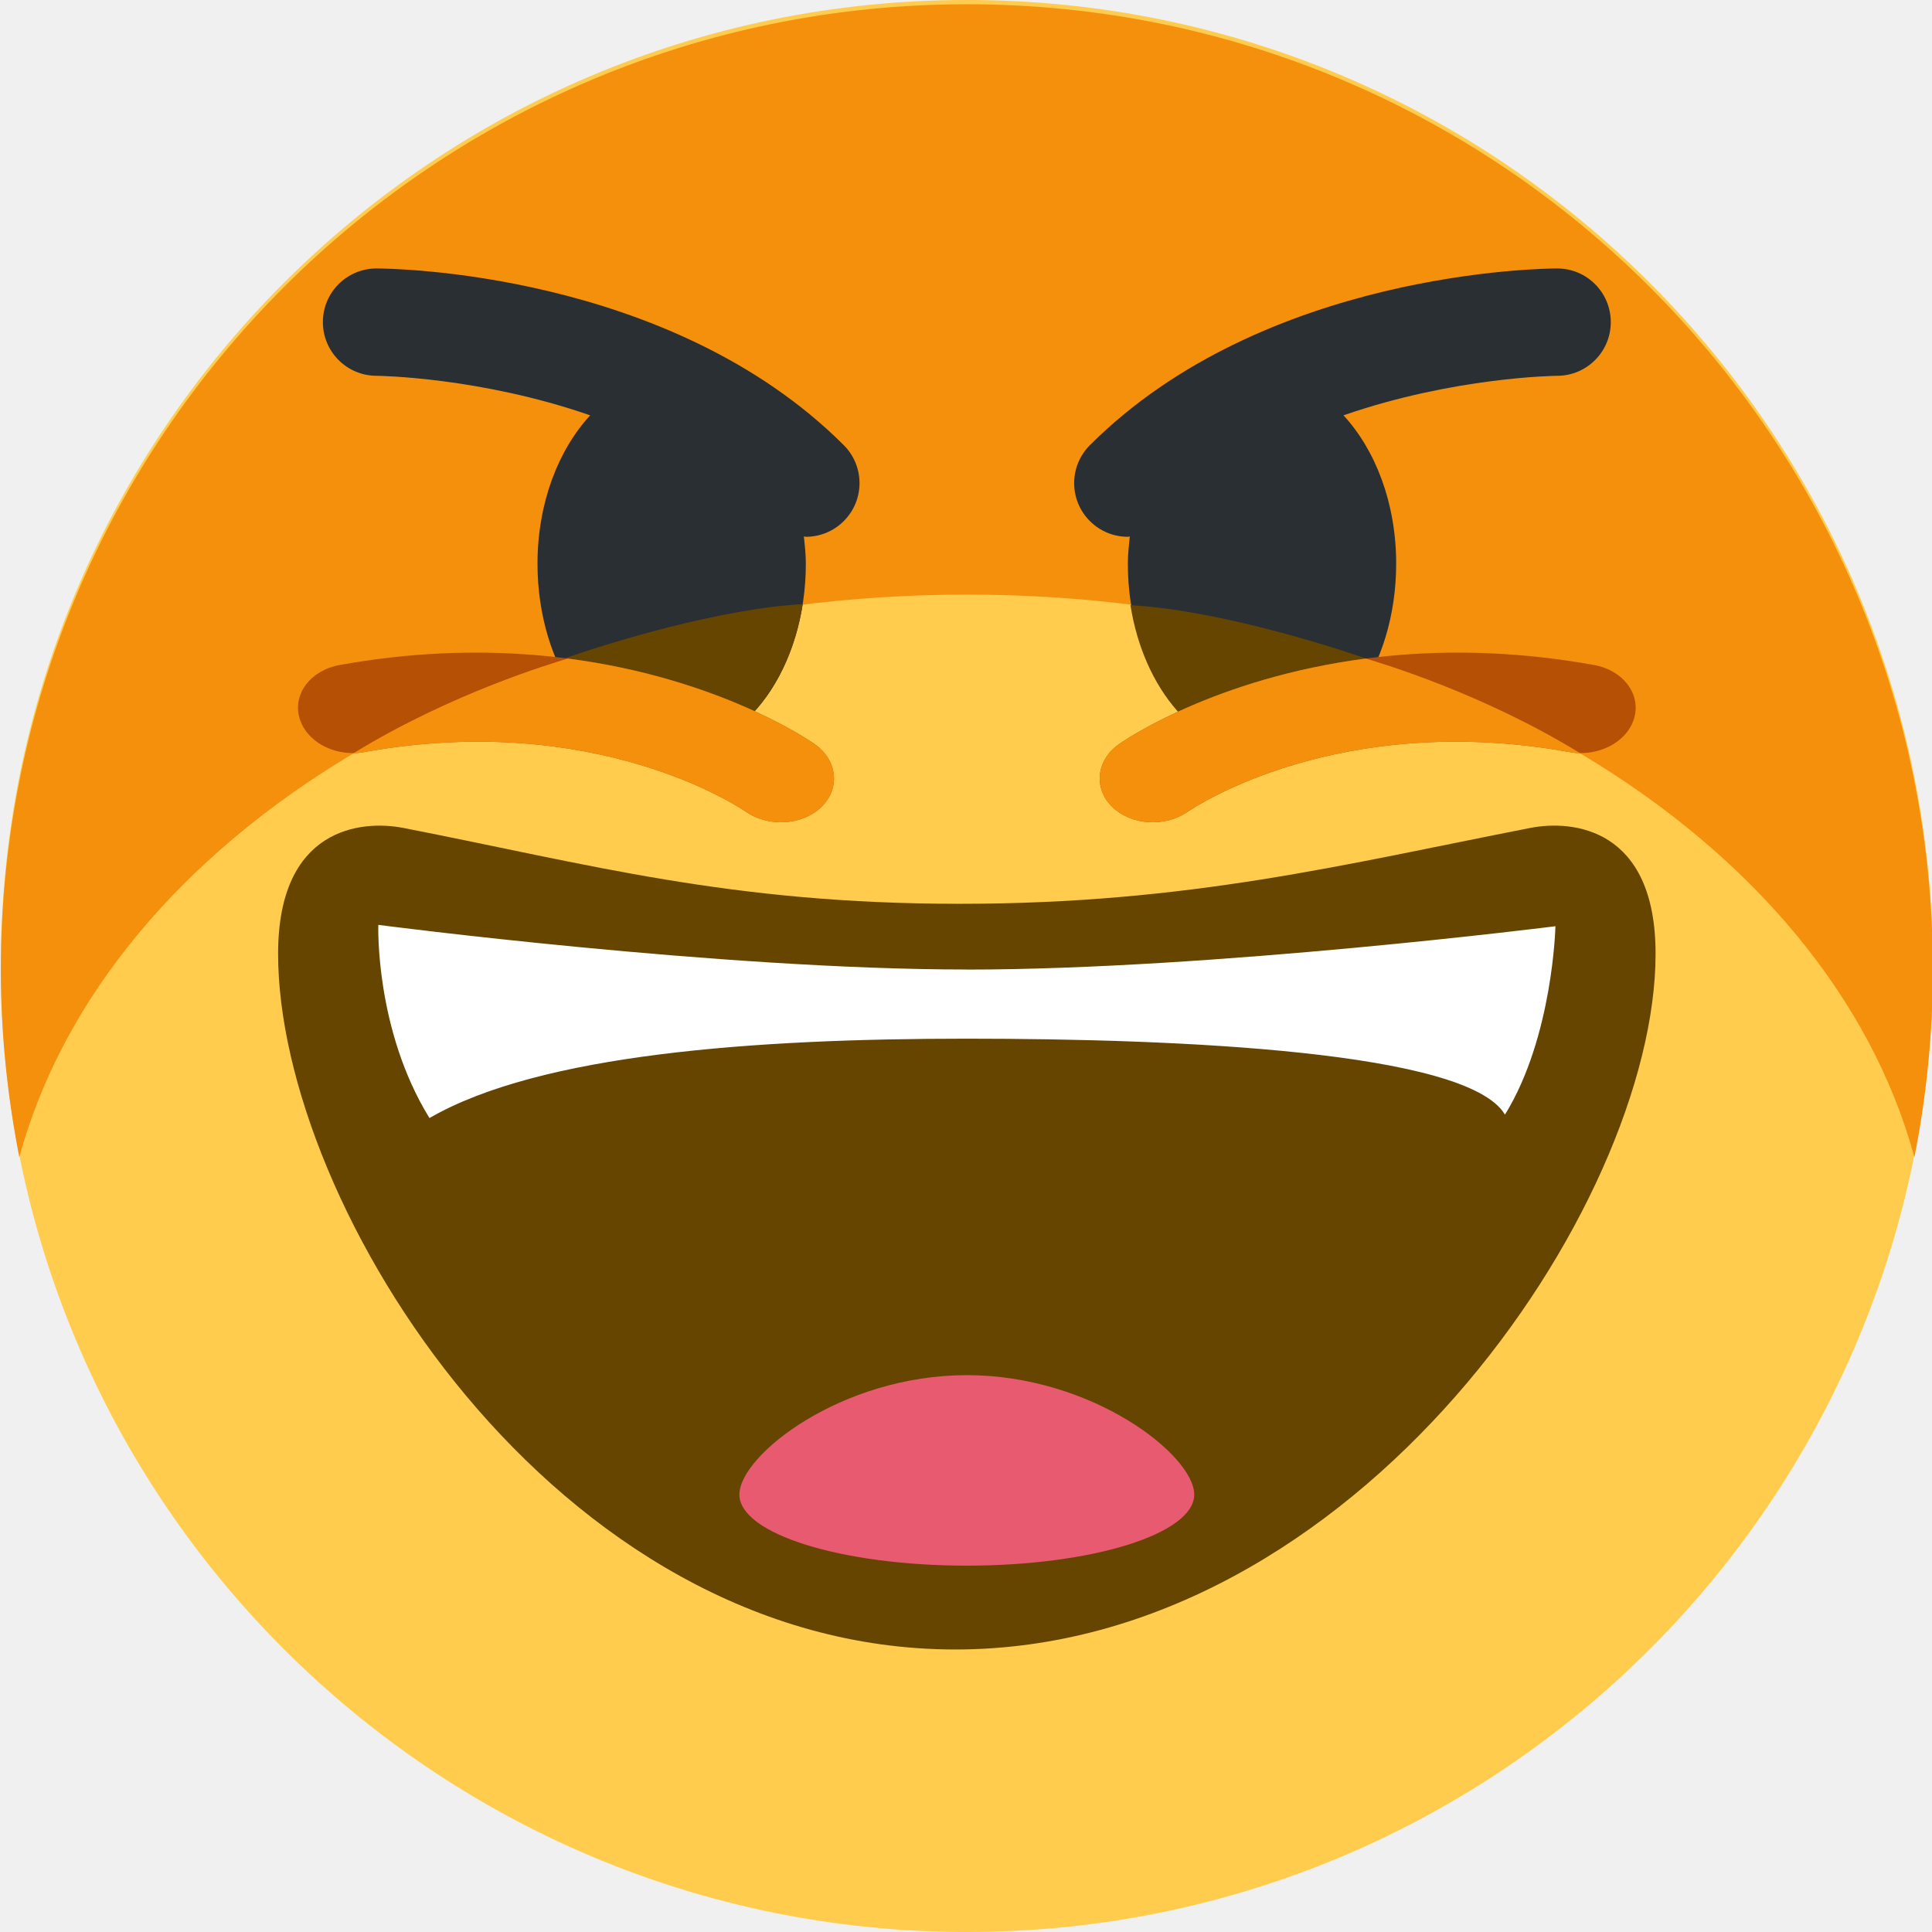
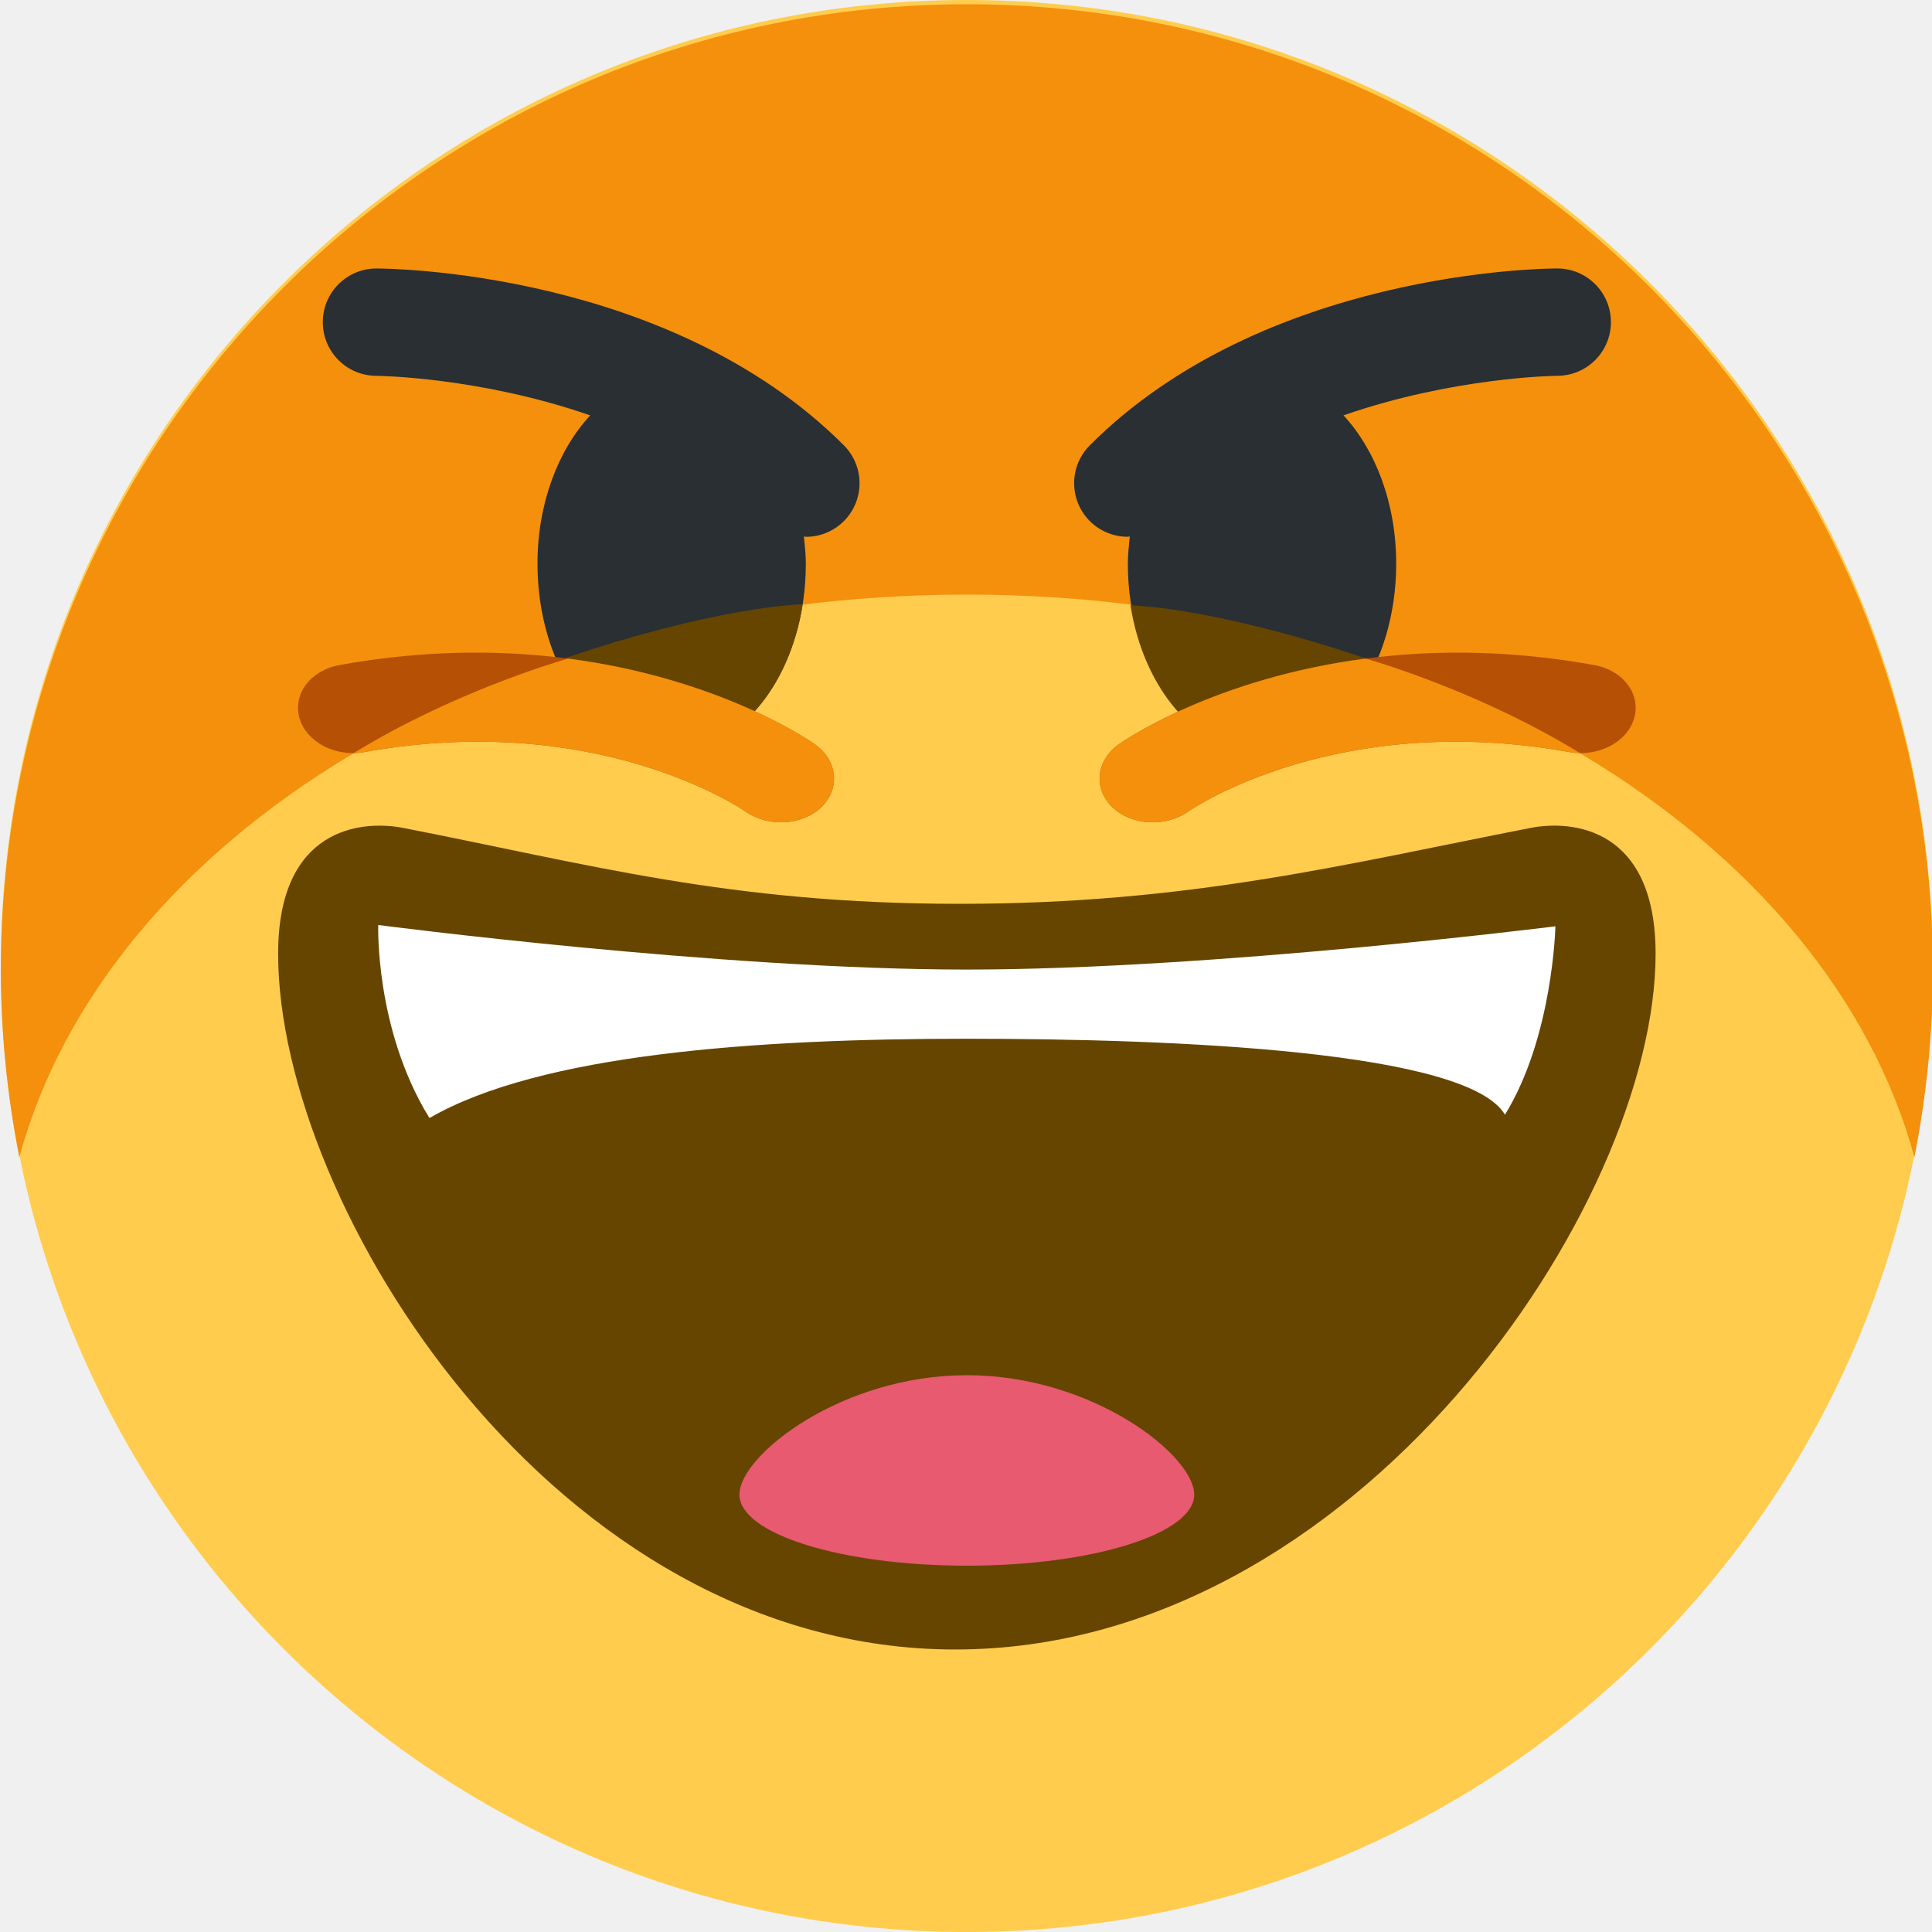
- <svg xmlns="http://www.w3.org/2000/svg" viewBox="0 0 45 45" style="enable-background:new 0 0 45 45;" xml:space="preserve" version="1.1" id="svg2">
-   <defs id="defs6">
-     <clipPath id="clipPath16" clipPathUnits="userSpaceOnUse">
-       <path id="path18" d="M 0,36 36,36 36,0 0,0 0,36 Z" />
-     </clipPath>
-     <clipPath id="clipPath16-4" clipPathUnits="userSpaceOnUse">
-       <path id="path18-1" d="M 0,36 36,36 36,0 0,0 0,36 Z" />
-     </clipPath>
-     <clipPath id="clipPath32" clipPathUnits="userSpaceOnUse">
-       <path id="path34-2" d="m 15.243,28.216 c 0.815,-1.629 2.936,-3.638 4.211,-4.21 l 0,0 c 0.844,-0.379 0,-1.053 -1.607,-2.134 l 0,0 C 16.65,21.068 12.155,18.981 8.693,15.459 l 0,0 c -1.45,-1.475 0.531,-3.254 1.525,-2.293 l 0,0 c 2.777,2.689 5.996,4.494 5.996,4.494 l 0,0 0.196,-0.609 c -2.051,-1.156 -5.383,-3.944 -7.093,-5.5 l 0,0 C 7.995,10.346 9.728,8.258 10.841,9.187 l 0,0 c 3.336,2.788 6.766,5.02 6.766,5.02 l 0,0 0.366,-0.53 c -1.31,-0.789 -4.454,-3.163 -6.211,-4.744 l 0,0 C 10.436,7.745 12.113,5.707 13.375,6.792 l 0,0 c 1.857,1.595 6.237,4.651 6.237,4.651 l 0,0 0.369,-0.386 C 18.902,10.38 17.209,9.118 14.995,7.098 l 0,0 C 13.666,5.886 15.452,4.55 16.339,5.249 l 0,0 c 1.096,0.861 3.834,3.338 7.261,4.8 l 0,0 c 5.232,2.242 7.164,4.335 7.628,5.129 l 0,0 c 0.858,1.458 2.181,2.058 3.093,2.511 l 0,0 c 0.909,0.45 1.143,1.702 0.718,2.553 l 0,0 c -0.421,0.854 -2.505,4.958 -2.953,5.869 l 0,0 c -0.453,0.909 -1.226,1.49 -2.106,1.053 l 0,0 c 0,0 -1.053,-1.053 -2.105,-1.053 l 0,0 c -2.002,0 -2.435,1.053 -5.263,1.053 l 0,0 c -2.105,0 -4.211,2.105 -5.264,3.157 l 0,0 C 16.873,30.796 16.412,31 16.02,31 l 0,0 c -0.981,0 -1.529,-1.28 -0.777,-2.784" />
-     </clipPath>
-     <clipPath id="clipPath44" clipPathUnits="userSpaceOnUse">
-       <path id="path46" d="M 0,36 36,36 36,0 0,0 0,36 Z" />
-     </clipPath>
-     <clipPath id="clipPath44-9" clipPathUnits="userSpaceOnUse">
-       <path id="path46-3" d="M 0,36 36,36 36,0 0,0 0,36 Z" />
-     </clipPath>
-   </defs>
-   <g id="g20" transform="matrix(1.25,0,0,-1.25,45.01951,22.5)">
-     <path d="m 0,0 c 0,-9.941 -8.059,-18 -18,-18 -9.94,0 -18,8.059 -18,18 0,9.94 8.06,18 18,18 C -8.059,18 0,9.94 0,0" style="fill:#ffcc4d;fill-opacity:1;fill-rule:nonzero;stroke:none" id="path22" />
-   </g>
-   <g id="g24" transform="matrix(1.458373,0,0,-1.465533,22.51951,20.74954)">
-     <path d="m -9,1 c -0.679,0.131 -2,0 -2,-2 0,-4 4.41,-11.057 10.815,-11.057 C 6.219,-12.057 11,-5 11,-1 11,1 9.679,1.132 9,1 6.027,0.422 3.555,-0.206 -0.116,-0.206 -3.786,-0.206 -6.027,0.422 -9,1 Z" style="fill:#664500;fill-opacity:1;fill-rule:nonzero;stroke:none" id="path26" />
-   </g>
-   <g id="g28" transform="matrix(1.458373,0,0,-1.758979,9.386257,21.79531)">
-     <path d="m 9,-0.448 c 3.937,0 9.406,0.574 9.406,0.574 0,0 -0.039,-1.464 -0.806,-2.495 -0.597,0.842 -5.22,1.006 -8.6,1.006 -3.38,0 -6.812,-0.204 -8.577,-1.051 -0.873,1.173 -0.817,2.558 -0.817,2.558 0,0 5.458,-0.591 9.395,-0.591 z" style="fill:#ffffff;fill-opacity:1;fill-rule:nonzero;stroke:none" id="path30" />
-   </g>
-   <path d="m 22.52,13.849 c 10.936,0 20.041,5.636 22.07,13.105 0.278,-1.41 0.43,-2.865 0.43,-4.355 0,-12.425 -10.074,-22.5 -22.5,-22.5 -12.425,0 -22.5,10.075 -22.5,22.5 0,1.49 0.154,2.945 0.43,4.355 2.029,-7.469 11.135,-13.105 22.07,-13.105" style="fill:#f4900c;fill-opacity:1;fill-rule:nonzero;stroke:none" id="path42-85" />
-   <path style="fill:#e75a70;fill-opacity:1;stroke:none;stroke-width:30;stroke-linecap:round;stroke-linejoin:round;stroke-miterlimit:4;stroke-dasharray:none;stroke-opacity:1" d="m 27.816,34.811 c 0,0.915 -2.371,1.656 -5.297,1.656 -2.925,0 -5.297,-0.742 -5.297,-1.656 0,-0.915 2.371,-2.781 5.297,-2.781 2.925,0 5.297,1.867 5.297,2.781 z" id="path4200" />
-   <g style="fill:#b55005;fill-opacity:1" id="g56-4" transform="matrix(0.9642564,0.6785651,0.8052847,-0.7844246,7.535206,17.19796)" />
-   <g id="g6253" transform="translate(-0.0760485,0)">
-     <g style="fill:#292f33;fill-opacity:1" transform="translate(-6.392819,-17.14472)" id="g4158">
-       <g style="fill:#292f33;fill-opacity:1" id="g28-4" transform="matrix(1.25,0,0,-1.25,26.12213,27.51393)">
-         <path d="m 0,0 c -3.255,3.255 -8.486,3.293 -8.707,3.293 -0.552,0 -0.999,-0.447 -0.999,-0.999 -0.001,-0.551 0.446,-1 0.998,-1.001 0.029,0 1.925,-0.022 3.983,-0.737 -0.593,-0.64 -0.982,-1.634 -0.982,-2.763 0,-1.934 1.119,-3.5 2.5,-3.5 1.381,0 2.5,1.566 2.5,3.5 0,0.174 -0.019,0.34 -0.037,0.507 0.013,0 0.025,-0.007 0.037,-0.007 0.256,0 0.512,0.098 0.707,0.293 0.391,0.391 0.391,1.023 0,1.414" style="fill:#292f33;fill-opacity:1;fill-rule:nonzero;stroke:none" id="path30-3" />
-       </g>
-       <g style="fill:#292f33;fill-opacity:1" id="g32" transform="matrix(1.25,0,0,-1.25,42.73838,23.39768)">
-         <path d="m 0,0 c -0.221,0 -5.451,-0.038 -8.707,-3.293 -0.391,-0.391 -0.391,-1.023 0,-1.414 C -8.512,-4.902 -8.256,-5 -8,-5 c 0.013,0 0.024,0.007 0.036,0.007 C -7.98,-5.16 -8,-5.326 -8,-5.5 -8,-7.434 -6.881,-9 -5.5,-9 c 1.381,0 2.5,1.566 2.5,3.5 0,1.129 -0.389,2.123 -0.982,2.763 C -1.924,-2.022 -0.028,-2 0.002,-2 0.553,-1.999 1,-1.55 0.999,-0.999 0.998,-0.447 0.552,0 0,0" style="fill:#292f33;fill-opacity:1;fill-rule:nonzero;stroke:none" id="path34" />
-       </g>
+ <svg xmlns="http://www.w3.org/2000/svg" xml:space="preserve" viewBox="0 0 45 45">
+   <path d="M0 0c0-9.941-8.059-18-18-18-9.94 0-18 8.059-18 18 0 9.94 8.06 18 18 18C-8.059 18 0 9.94 0 0" style="fill:#ffcc4d;fill-opacity:1;fill-rule:nonzero;stroke:none" transform="matrix(1.25 0 0 -1.25 45.02 22.5)" />
+   <path d="M-9 1c-.679.131-2 0-2-2 0-4 4.41-11.057 10.815-11.057S11-5 11-1c0 2-1.321 2.132-2 2C6.027.422 3.555-.206-.116-.206S-6.027.422-9 1" style="fill:#664500;fill-opacity:1;fill-rule:nonzero;stroke:none" transform="matrix(1.45837 0 0 -1.46553 22.52 20.75)" />
+   <path d="M9-.448c3.937 0 9.406.573 9.406.573s-.039-1.464-.806-2.495c-.597.842-5.22 1.006-8.6 1.006S2.188-1.568.423-2.414C-.45-1.242-.395.142-.395.142S5.064-.448 9-.448" style="fill:#fff;fill-opacity:1;fill-rule:nonzero;stroke:none" transform="matrix(1.45837 0 0 -1.75898 9.386 21.795)" />
+   <path d="M22.52 13.849c10.936 0 20.04 5.636 22.07 13.105.277-1.41.43-2.865.43-4.355 0-12.425-10.074-22.5-22.5-22.5S.02 10.174.02 22.599c0 1.49.153 2.945.43 4.355 2.028-7.47 11.135-13.105 22.07-13.105" style="fill:#f4900c;fill-opacity:1;fill-rule:nonzero;stroke:none" />
+   <path d="M27.816 34.811c0 .915-2.371 1.657-5.296 1.657s-5.297-.742-5.297-1.657c0-.914 2.371-2.78 5.297-2.78s5.296 1.866 5.296 2.78" style="fill:#e75a70;fill-opacity:1;stroke:none;stroke-width:30;stroke-linecap:round;stroke-linejoin:round;stroke-miterlimit:4;stroke-dasharray:none;stroke-opacity:1" />
+   <g style="fill:#292f33;fill-opacity:1">
+     <g style="fill:#292f33;fill-opacity:1">
+       <path d="M0 0c-3.255 3.255-8.486 3.293-8.707 3.293a1 1 0 0 1-.001-2c.029 0 1.925-.022 3.983-.737-.593-.64-.982-1.634-.982-2.763 0-1.934 1.119-3.5 2.5-3.5s2.5 1.566 2.5 3.5c0 .174-.019.34-.037.507.013 0 .025-.007.037-.007A.999.999 0 0 1 0 0" style="fill:#292f33;fill-opacity:1;fill-rule:nonzero;stroke:none" transform="matrix(1.25 0 0 -1.25 19.653 10.37)" />
    </g>
-     <g transform="matrix(1.25,0,0,-1.25,19.72931,10.36922)" id="g28-4-3">
-       <path id="path30-3-3" style="fill:#664500;fill-opacity:1;fill-rule:nonzero;stroke:none" d="M -5.344,-4.024 C -4.906,-5.034 -4.113,-5.707 -3.207,-5.707 c 1.196,0 2.195,1.174 2.442,2.745 C -2.286,-3.044 -4.399,-3.68 -5.344,-4.024 Z" />
-     </g>
-     <g transform="matrix(-1.25,0,0,-1.25,25.45029,10.39322)" id="g28-4-3-1">
-       <path id="path30-3-3-8" style="fill:#664500;fill-opacity:1;fill-rule:nonzero;stroke:none" d="M -5.344,-4.024 C -4.906,-5.034 -4.113,-5.707 -3.207,-5.707 c 1.196,0 2.195,1.174 2.442,2.745 C -2.286,-3.044 -4.399,-3.68 -5.344,-4.024 Z" />
+     <g style="fill:#292f33;fill-opacity:1">
+       <path d="M0 0c-.221 0-5.451-.038-8.707-3.293A.999.999 0 0 1-8-5c.013 0 .024.007.036.007C-7.98-5.16-8-5.326-8-5.5-8-7.434-6.881-9-5.5-9S-3-7.434-3-5.5c0 1.129-.389 2.123-.982 2.763C-1.924-2.022-.028-2 .002-2A1 1 0 0 1 0 0" style="fill:#292f33;fill-opacity:1;fill-rule:nonzero;stroke:none" transform="matrix(1.25 0 0 -1.25 36.27 6.253)" />
    </g>
  </g>
-   <g id="g6157" transform="translate(-0.143804,-0.0078125)">
-     <g transform="translate(0,0.096627)" id="g6128">
-       <path transform="matrix(0.9642564,0.6785651,0.8052847,-0.7844246,7.535206,17.19796)" d="m 0,0 c -0.208,0 -0.419,0.065 -0.599,0.2 -0.442,0.331 -0.531,0.958 -0.2,1.4 3.262,4.35 7.616,4.4 7.8,4.4 0.552,0 1,-0.448 1,-1 C 8.001,4.449 7.556,4.002 7.005,4 6.85,3.998 3.436,3.914 0.801,0.4 0.604,0.138 0.304,0 0,0" style="fill:#b55005;fill-opacity:1;fill-rule:nonzero;stroke:none" id="path58-5" />
-       <g style="fill:#f4900c;fill-opacity:1" id="g56-4-8" transform="matrix(0.9642564,0.6785651,0.8052847,-0.7844246,7.535206,17.19796)">
-         <path d="M 2.308,4.48 C 4.711,5.976 6.873,6 7.001,6 c 0.552,0 1,-0.448 1,-1 C 8.001,4.449 7.556,4.002 7.005,4 6.85,3.998 3.436,3.914 0.801,0.4 0.76,0.346 0.656,0.205 0.672,0.273 1.176,2.467 2.152,4.2 2.308,4.48 Z" style="fill:#f4900c;fill-opacity:1;fill-rule:nonzero;stroke:none" id="path58-5-6" />
-       </g>
-     </g>
-     <g id="g6128-1" transform="matrix(-1,0,0,1,45.32664,0.096627)">
-       <path transform="matrix(0.9642564,0.6785651,0.8052847,-0.7844246,7.535206,17.19796)" d="m 0,0 c -0.208,0 -0.419,0.065 -0.599,0.2 -0.442,0.331 -0.531,0.958 -0.2,1.4 3.262,4.35 7.616,4.4 7.8,4.4 0.552,0 1,-0.448 1,-1 C 8.001,4.449 7.556,4.002 7.005,4 6.85,3.998 3.436,3.914 0.801,0.4 0.604,0.138 0.304,0 0,0" style="fill:#b55005;fill-opacity:1;fill-rule:nonzero;stroke:none" id="path58-5-3" />
-       <g style="fill:#f4900c;fill-opacity:1" id="g56-4-8-6" transform="matrix(0.9642564,0.6785651,0.8052847,-0.7844246,7.535206,17.19796)">
-         <path d="M 2.308,4.48 C 4.711,5.976 6.873,6 7.001,6 c 0.552,0 1,-0.448 1,-1 C 8.001,4.449 7.556,4.002 7.005,4 6.85,3.998 3.436,3.914 0.801,0.4 0.76,0.346 0.656,0.205 0.672,0.273 1.176,2.467 2.152,4.2 2.308,4.48 Z" style="fill:#f4900c;fill-opacity:1;fill-rule:nonzero;stroke:none" id="path58-5-6-9" />
-       </g>
-     </g>
+   <path d="M-5.344-4.024c.438-1.01 1.231-1.683 2.137-1.683 1.196 0 2.195 1.174 2.442 2.745-1.52-.082-3.634-.718-4.58-1.062" style="fill:#664500;fill-opacity:1;fill-rule:nonzero;stroke:none" transform="matrix(1.25 0 0 -1.25 19.653 10.37)" />
+   <path d="M-5.344-4.024c.438-1.01 1.231-1.683 2.137-1.683 1.196 0 2.195 1.174 2.442 2.745-1.52-.082-3.634-.718-4.58-1.062" style="fill:#664500;fill-opacity:1;fill-rule:nonzero;stroke:none" transform="rotate(180 12.687 5.197)scale(1.25)" />
+   <path d="M0 0a1 1 0 0 0-.799 1.6C2.463 5.95 6.817 6 7.001 6a1 1 0 0 0 .004-2C6.85 3.998 3.436 3.914.801.4A1 1 0 0 0 0 0" style="fill:#b55005;fill-opacity:1;fill-rule:nonzero;stroke:none" transform="matrix(.96426 .67857 .80528 -.78442 7.391 17.287)" />
+   <g style="fill:#f4900c;fill-opacity:1">
+     <path d="M2.308 4.48C4.71 5.976 6.873 6 7 6a1 1 0 0 0 .004-2C6.85 3.998 3.436 3.914.801.4.761.346.656.205.671.273 1.177 2.467 2.152 4.2 2.309 4.48" style="fill:#f4900c;fill-opacity:1;fill-rule:nonzero;stroke:none" transform="matrix(.96426 .67857 .80528 -.78442 7.391 17.287)" />
+   </g>
+   <path d="M0 0a1 1 0 0 0-.799 1.6C2.463 5.95 6.817 6 7.001 6a1 1 0 0 0 .004-2C6.85 3.998 3.436 3.914.801.4A1 1 0 0 0 0 0" style="fill:#b55005;fill-opacity:1;fill-rule:nonzero;stroke:none" transform="matrix(-.96426 .67857 -.80528 -.78442 37.648 17.287)" />
+   <g style="fill:#f4900c;fill-opacity:1">
+     <path d="M2.308 4.48C4.71 5.976 6.873 6 7 6a1 1 0 0 0 .004-2C6.85 3.998 3.436 3.914.801.4.761.346.656.205.671.273 1.177 2.467 2.152 4.2 2.309 4.48" style="fill:#f4900c;fill-opacity:1;fill-rule:nonzero;stroke:none" transform="matrix(-.96426 .67857 -.80528 -.78442 37.648 17.287)" />
  </g>
</svg>
